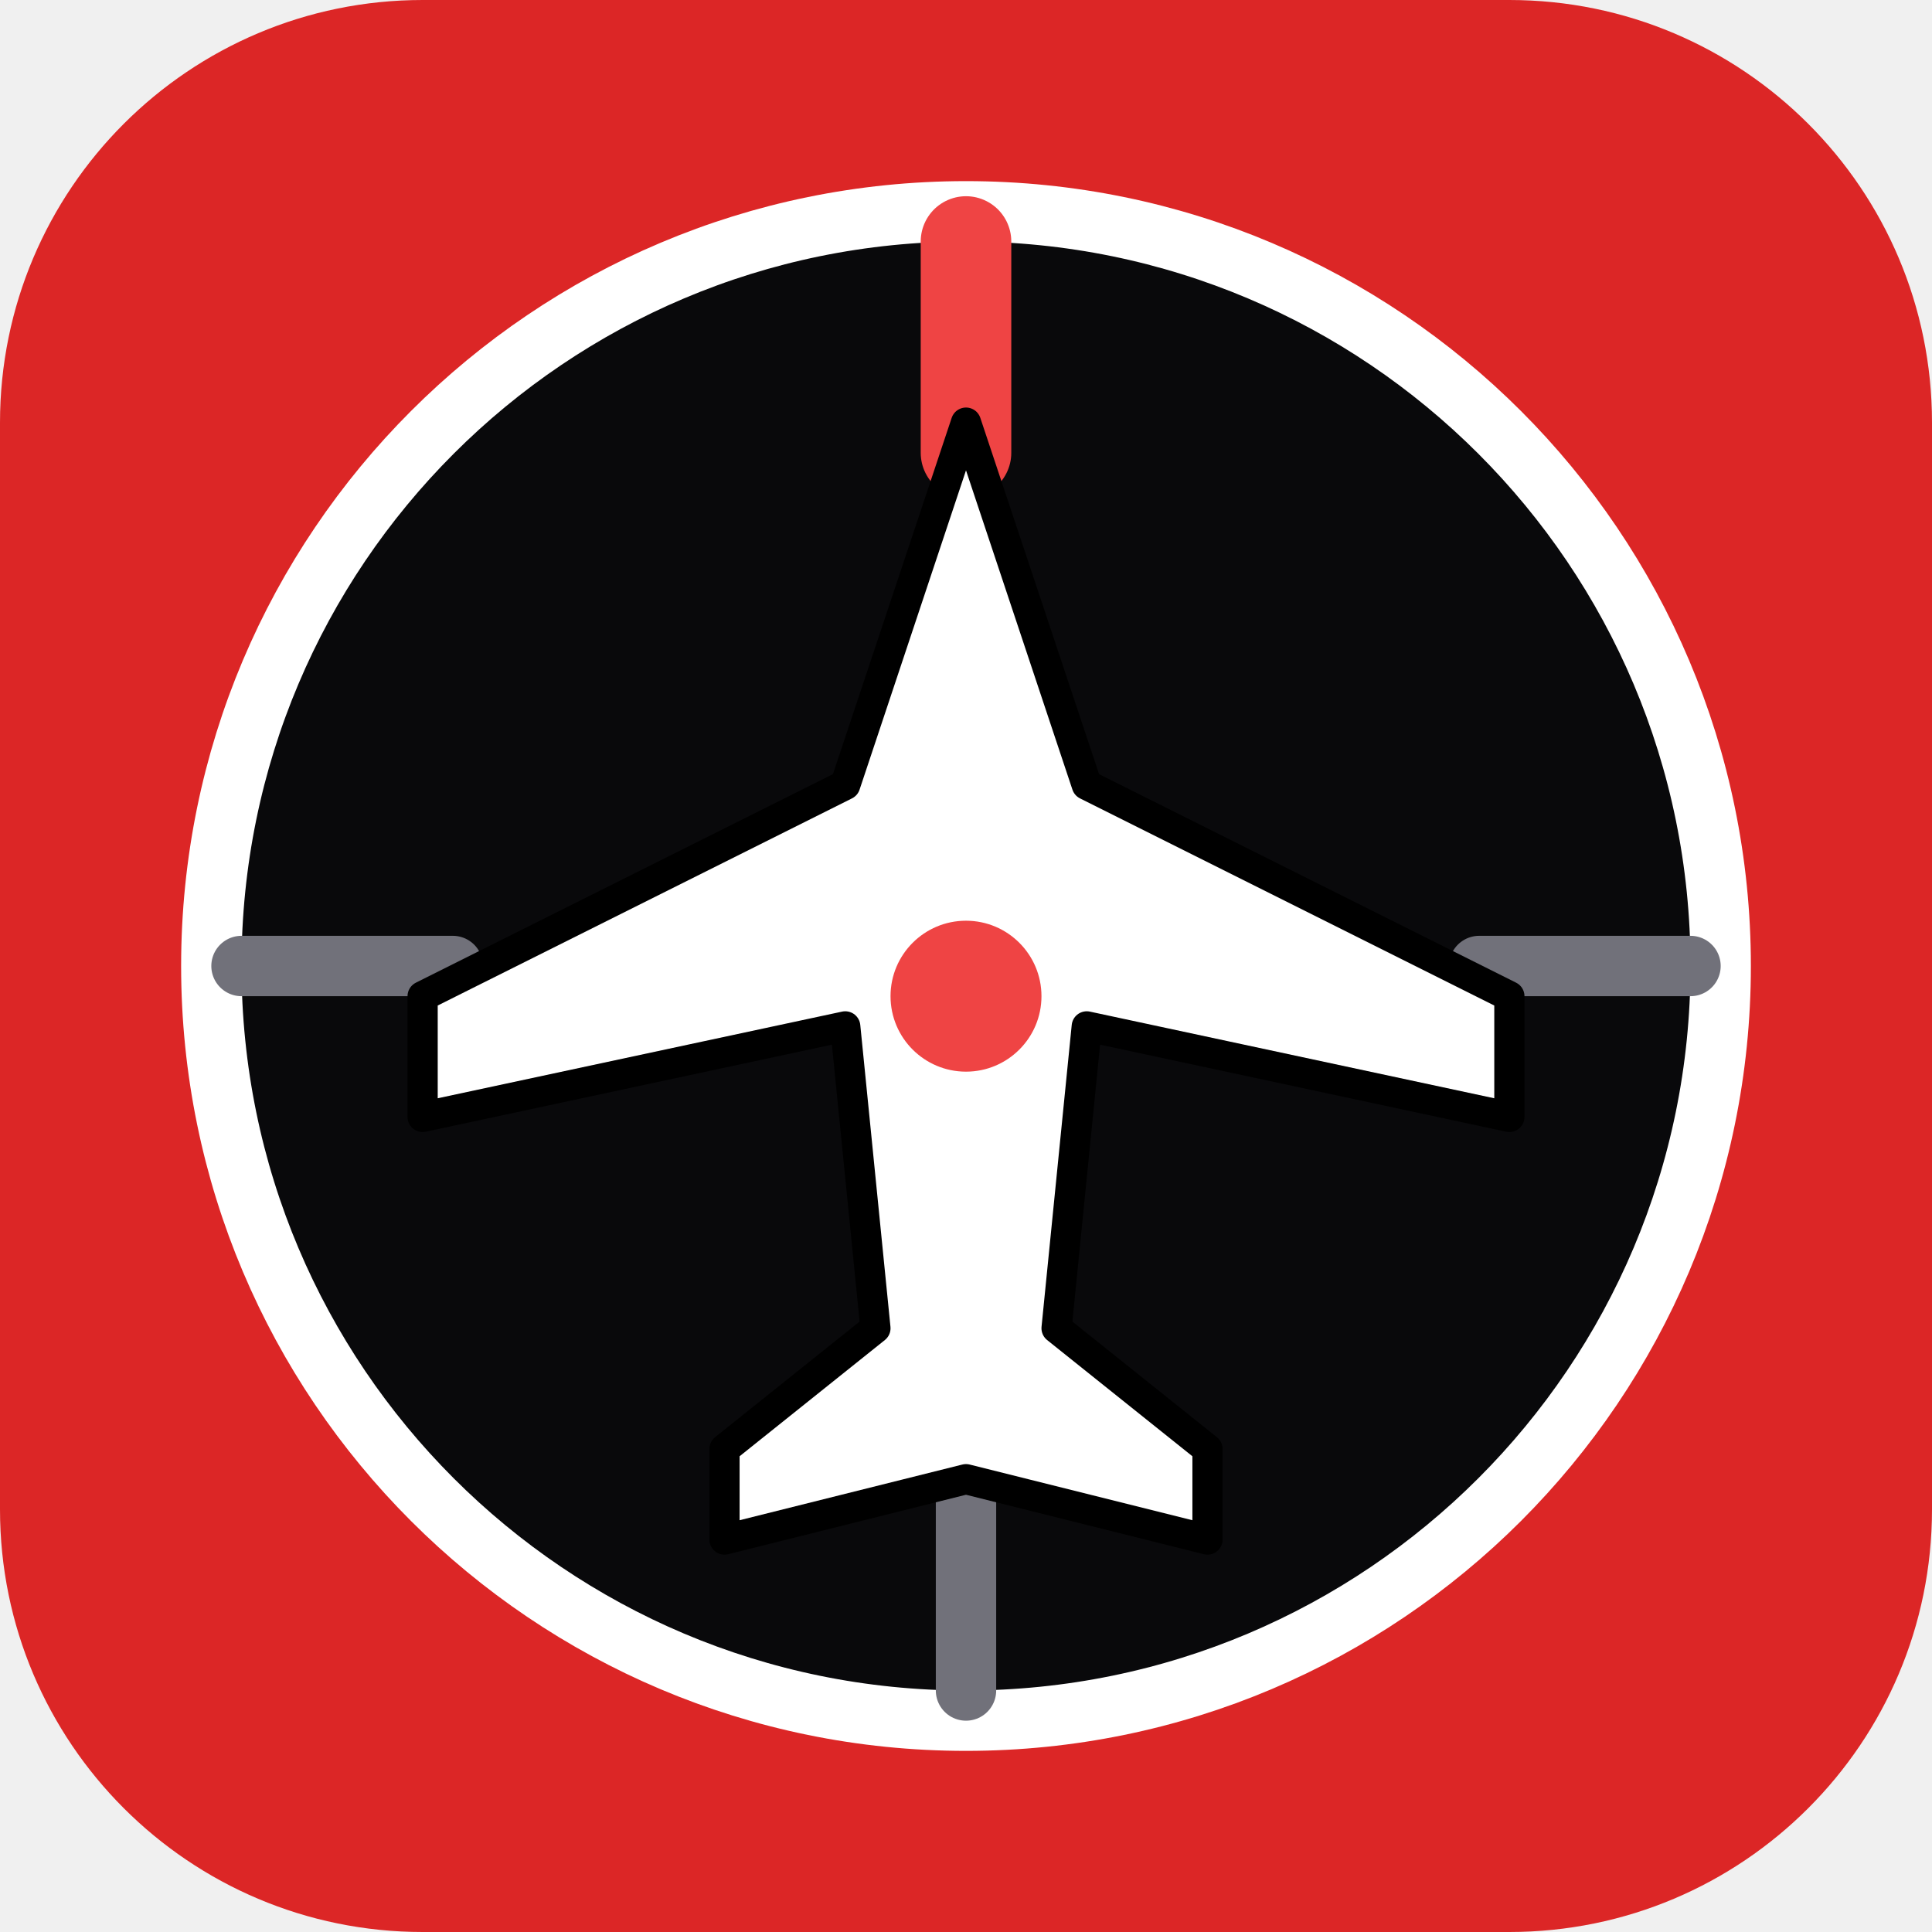
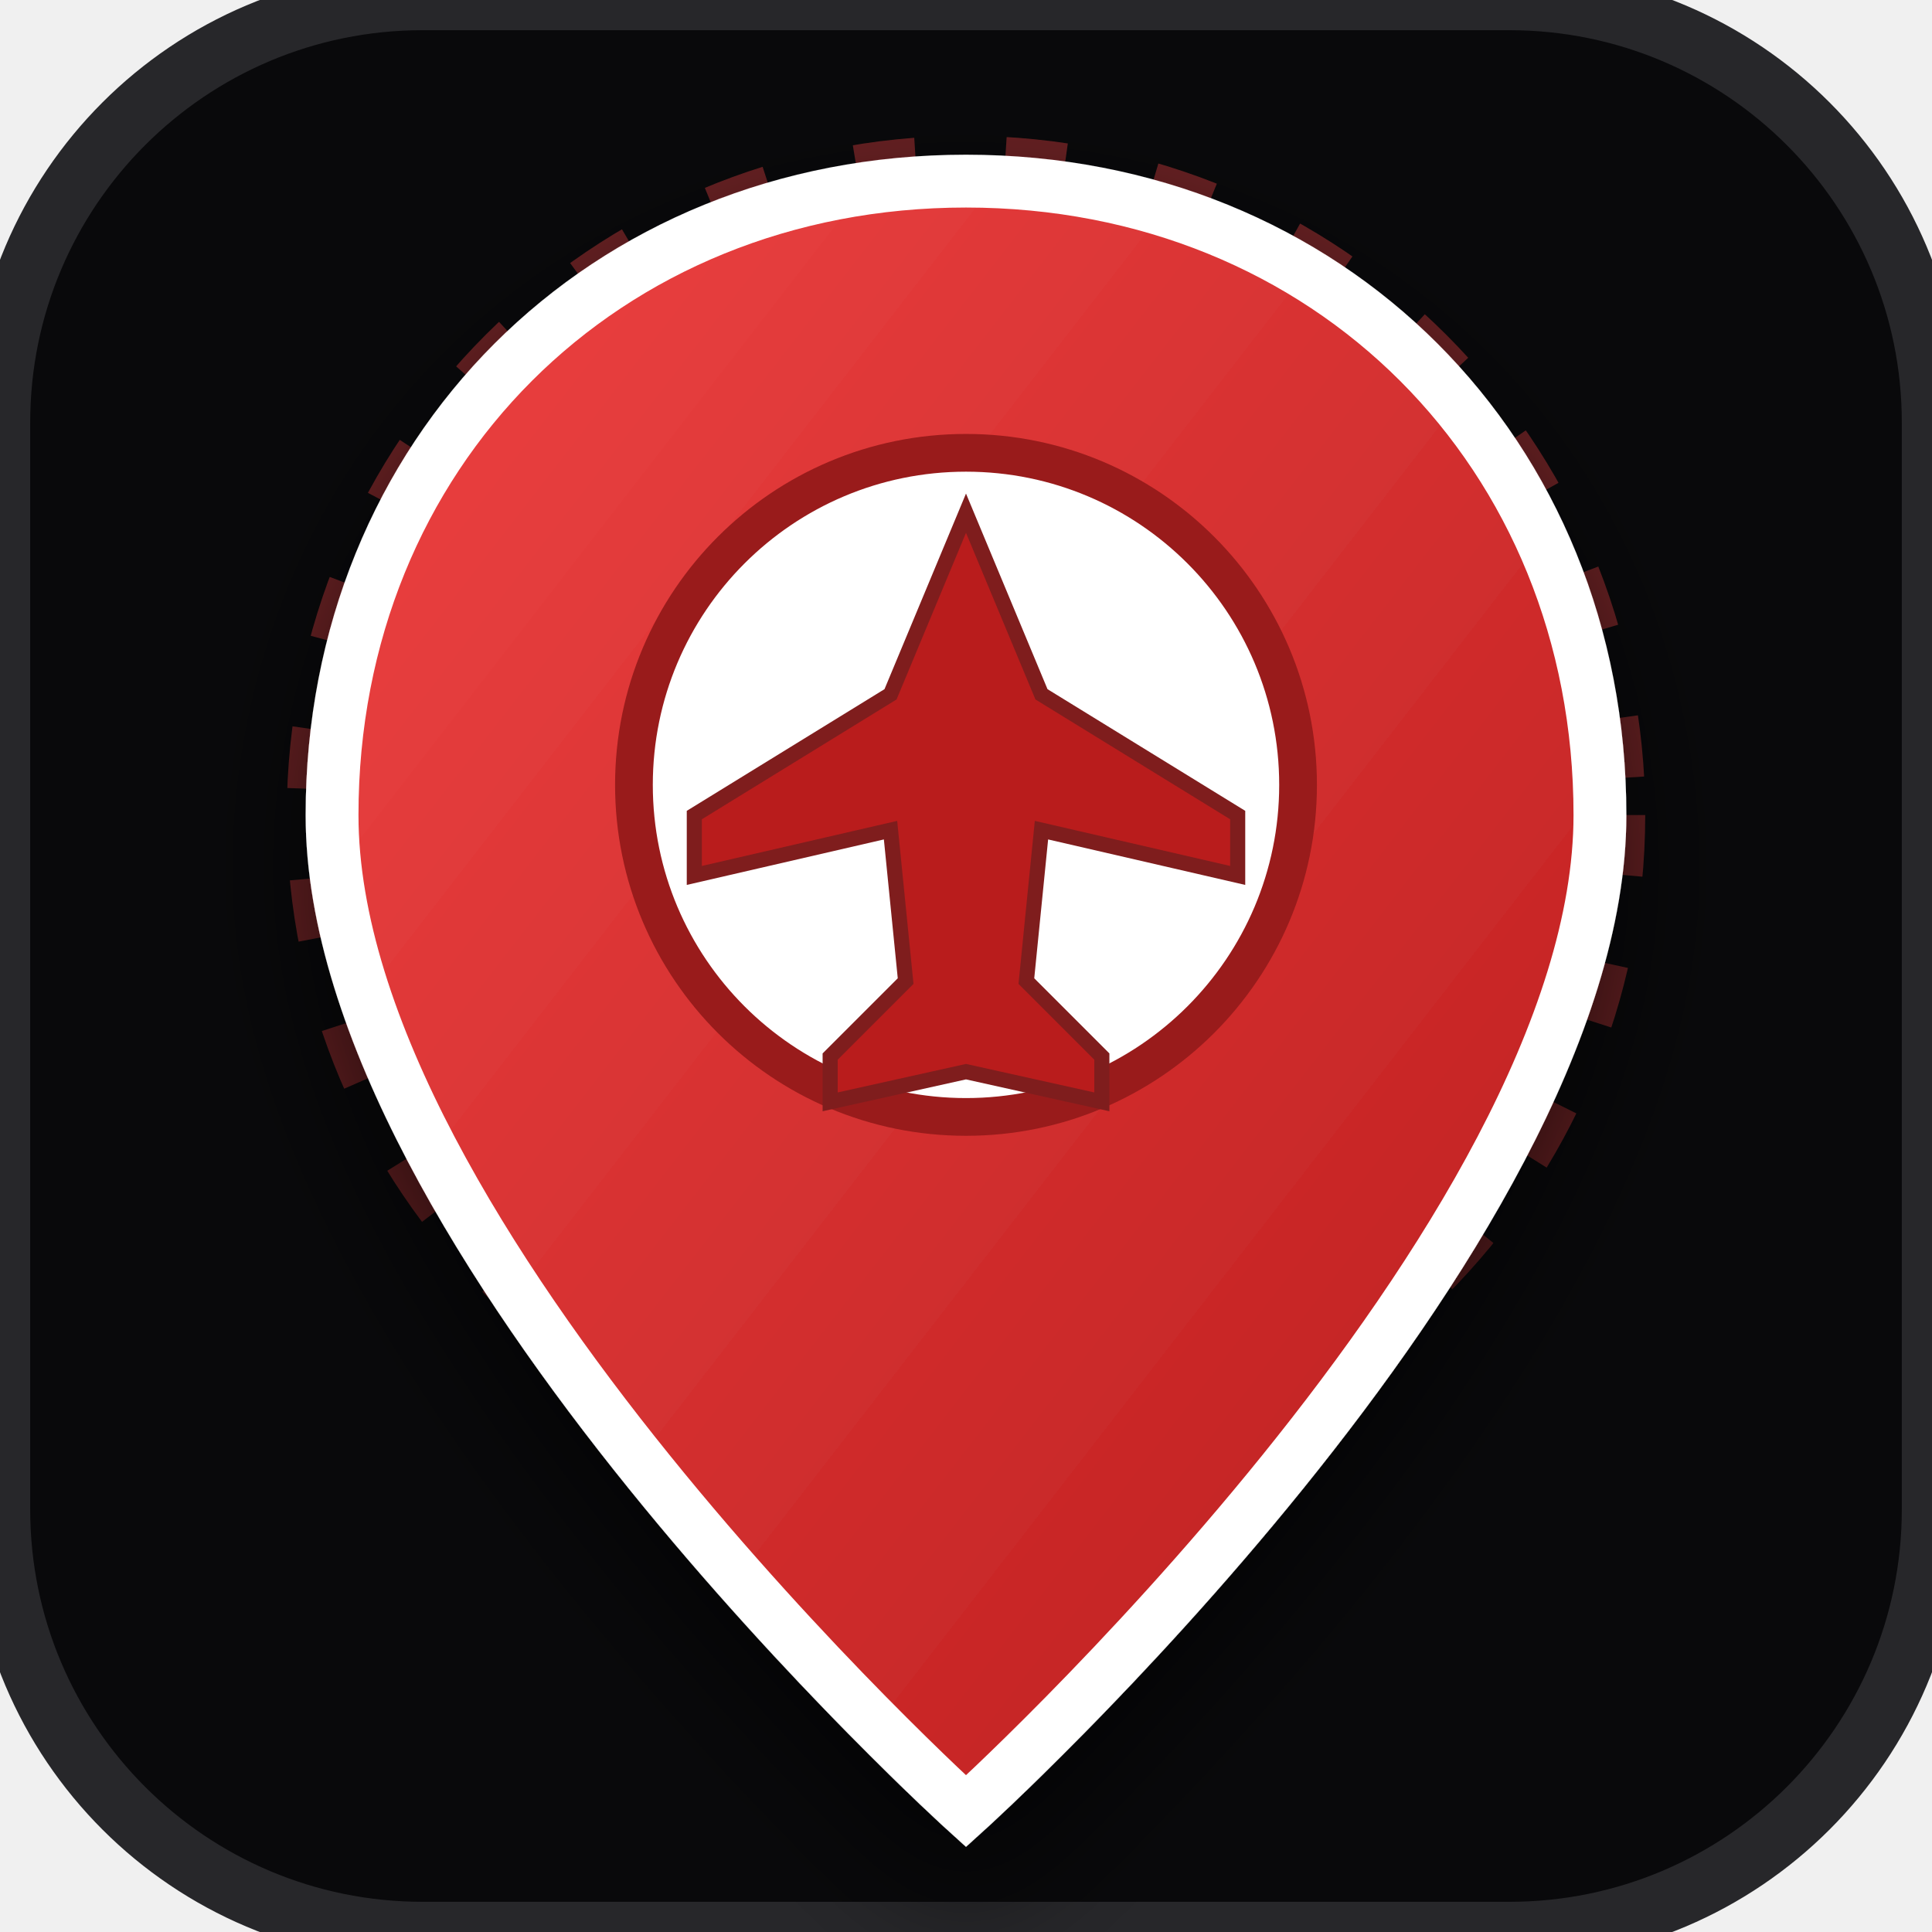
<svg xmlns="http://www.w3.org/2000/svg" width="64" height="64" viewBox="0 0 64 64">
-   <rect width="64" height="64" rx="14" fill="#dc2626" />
-   <circle cx="32" cy="32" r="25" fill="#09090b" stroke="#ffffff" stroke-width="2" />
-   <line x1="32" y1="8" x2="32" y2="15" stroke="#ef4444" stroke-width="3" stroke-linecap="round" />
-   <line x1="32" y1="49" x2="32" y2="56" stroke="#71717a" stroke-width="2" stroke-linecap="round" />
-   <line x1="8" y1="32" x2="15" y2="32" stroke="#71717a" stroke-width="2" stroke-linecap="round" />
-   <line x1="49" y1="32" x2="56" y2="32" stroke="#71717a" stroke-width="2" stroke-linecap="round" />
-   <path d="M32 14 L36 26 L50 33 L50 37 L36 34 L35 44 L40 48 L40 51 L32 49 L24 51 L24 48 L29 44 L28 34 L14 37 L14 33 L28 26 Z" fill="#ffffff" stroke="#000000" stroke-width="1" stroke-linejoin="round" />
-   <circle cx="32" cy="33" r="2.5" fill="#ef4444" />
+   <defs>
+     <linearGradient id="pinGrad" x1="0%" y1="0%" x2="100%" y2="100%">
+       <stop offset="0%" stop-color="#ef4444" />
+       <stop offset="100%" stop-color="#b91c1c" />
+     </linearGradient>
+     <filter id="shadow" x="-20%" y="-20%" width="140%" height="140%">
+       <feDropShadow dx="0" dy="2" stdDeviation="2" flood-color="#000000" flood-opacity="0.6" />
+     </filter>
+   </defs>
+   <rect width="64" height="64" rx="14" fill="#09090b" stroke="#27272a" stroke-width="2" />
+   <circle cx="32" cy="27" r="22" fill="none" stroke="#ef4444" stroke-width="1" stroke-dasharray="2 3" opacity="0.4" />
+   <circle cx="32" cy="27" r="14" fill="none" stroke="#71717a" stroke-width="0.8" opacity="0.4" />
+   <path d="M32 6 C20 6 11 15 11 27 C11 41 32 60 32 60 C32 60 53 41 53 27 C53 15 44 6 32 6 Z" fill="url(#pinGrad)" stroke="#ffffff" stroke-width="1.75" filter="url(#shadow)" />
+   <circle cx="32" cy="26" r="11" fill="#ffffff" stroke="#991b1b" stroke-width="1.25" />
+   <path d="M32 17 L34.5 23 L41 27 L41 29 L34.5 27.5 L34 32.5 L36.5 35 L36.5 36.5 L32 35.5 L27.5 36.5 L27.5 35 L30 32.5 L29.5 27.5 L23 29 L23 27 L29.5 23 Z" fill="#b91c1c" stroke="#7f1d1d" stroke-width="0.5" />
</svg>
